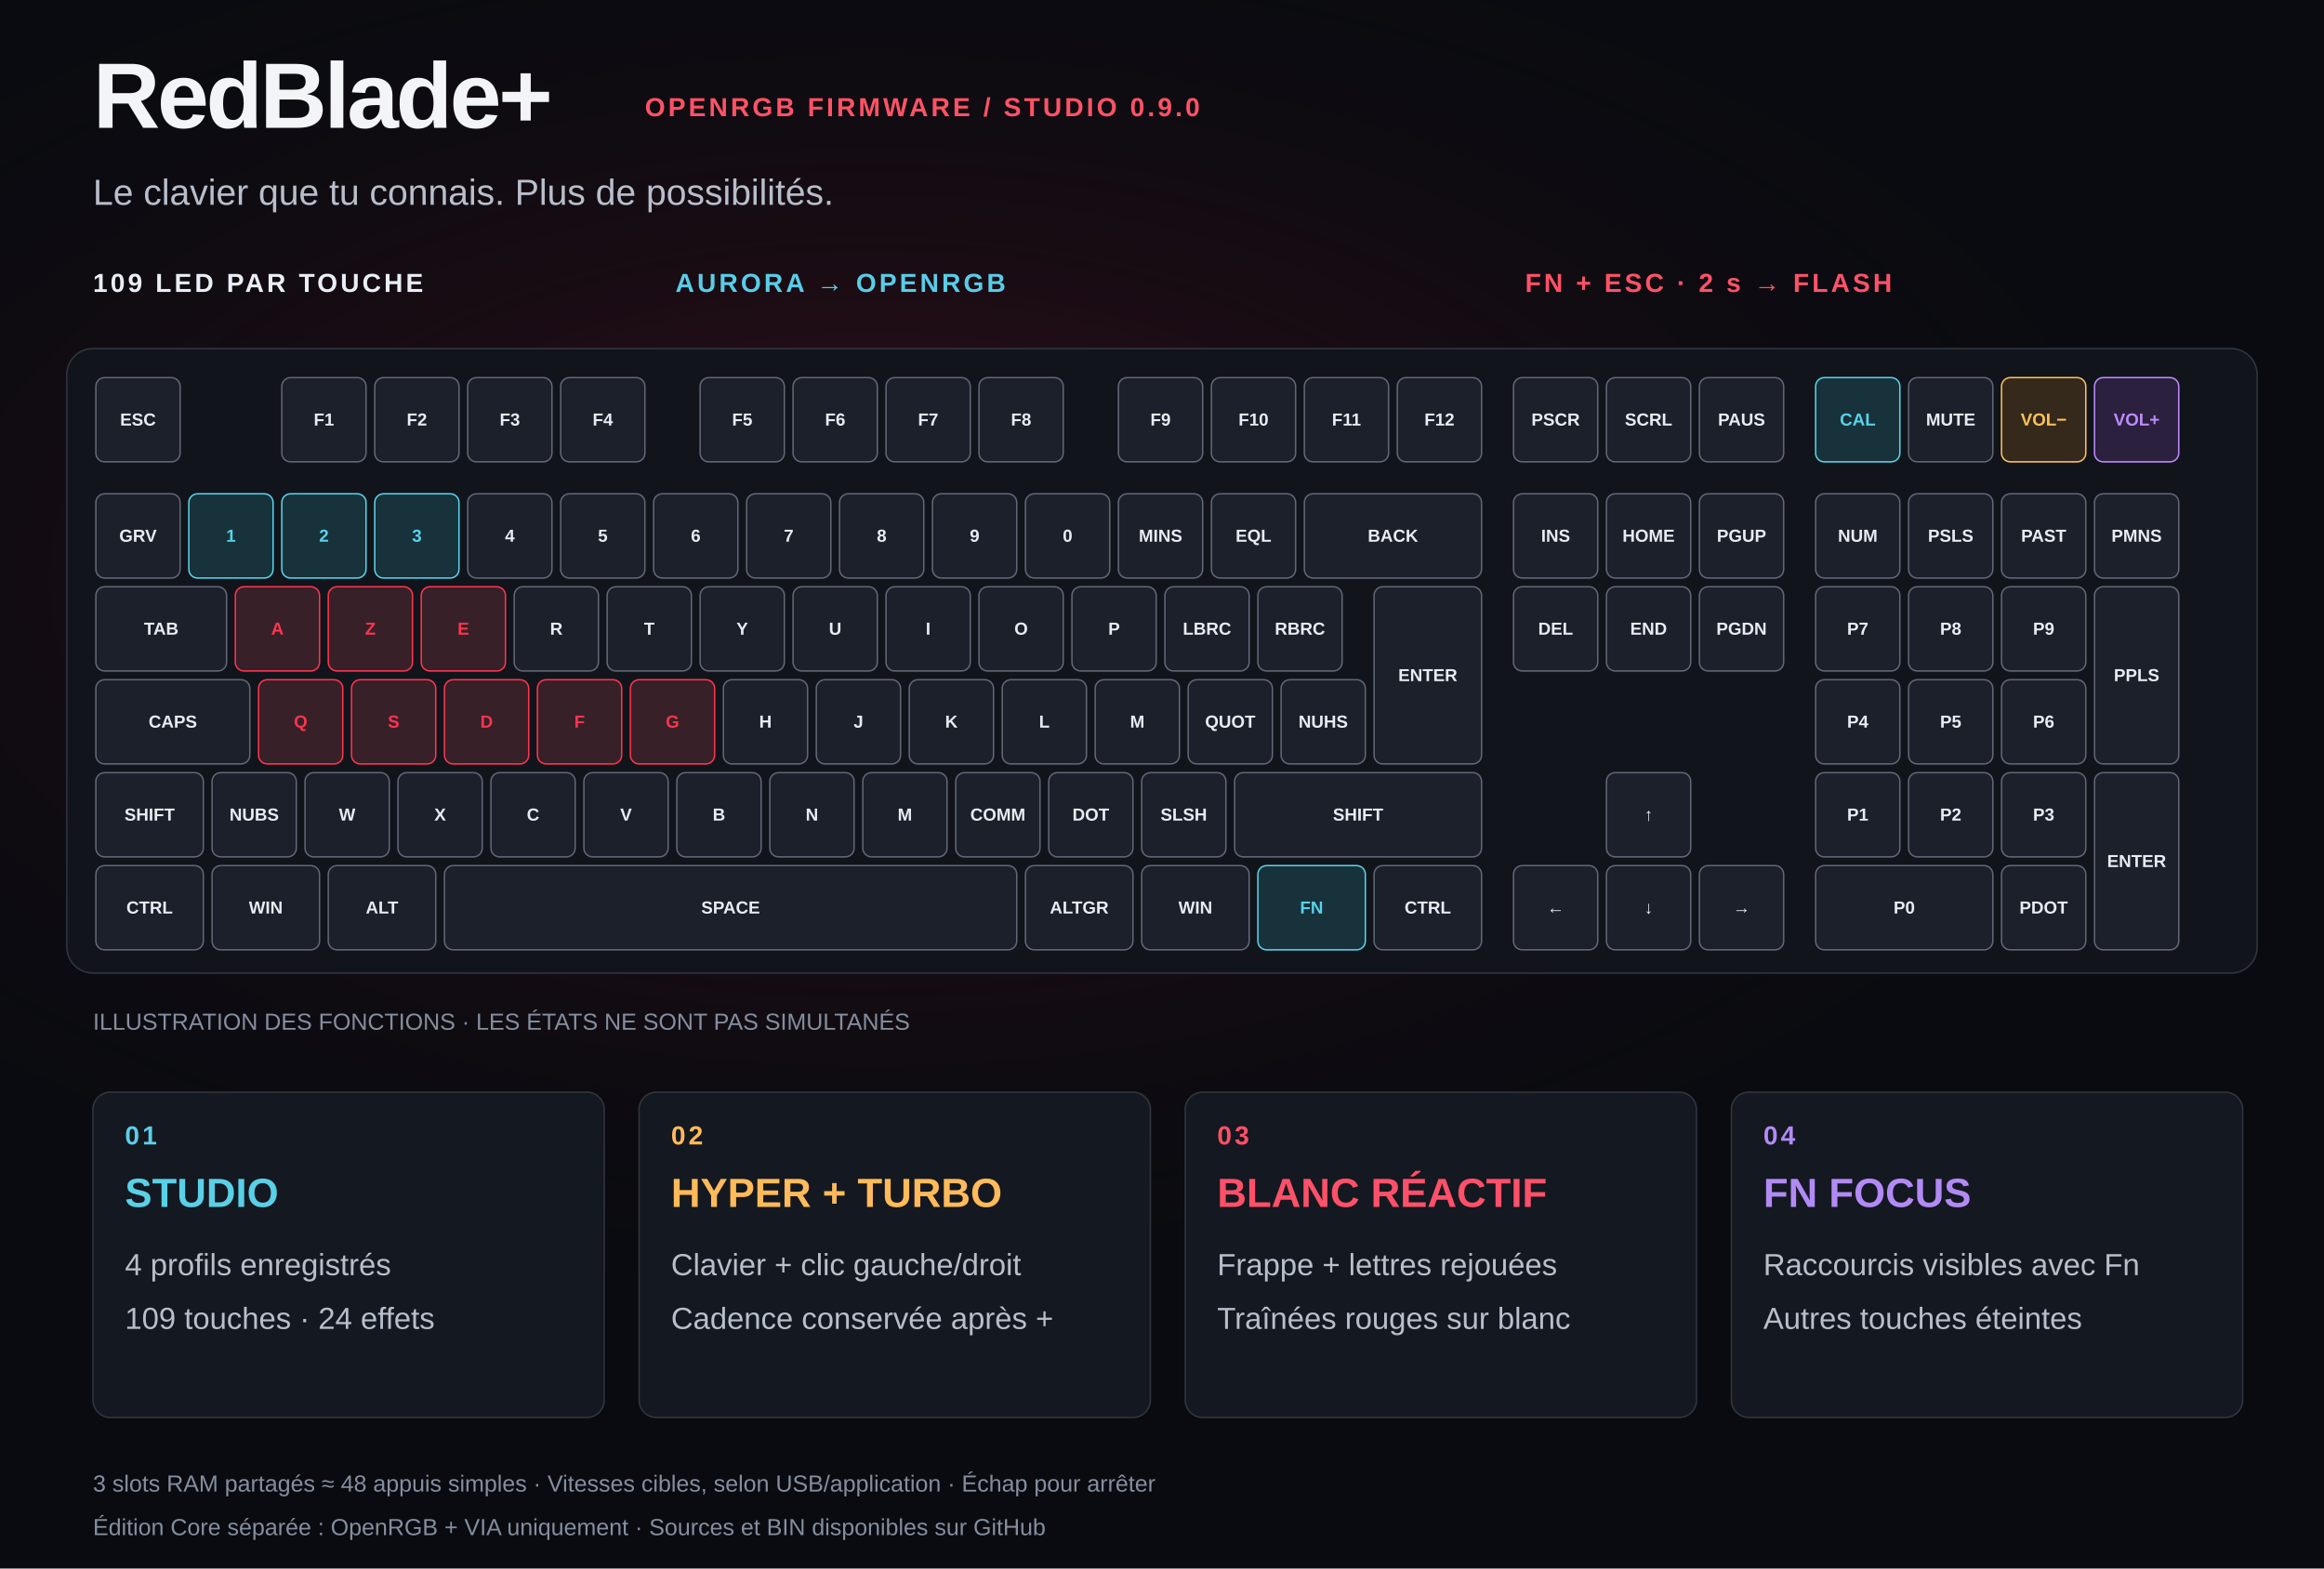
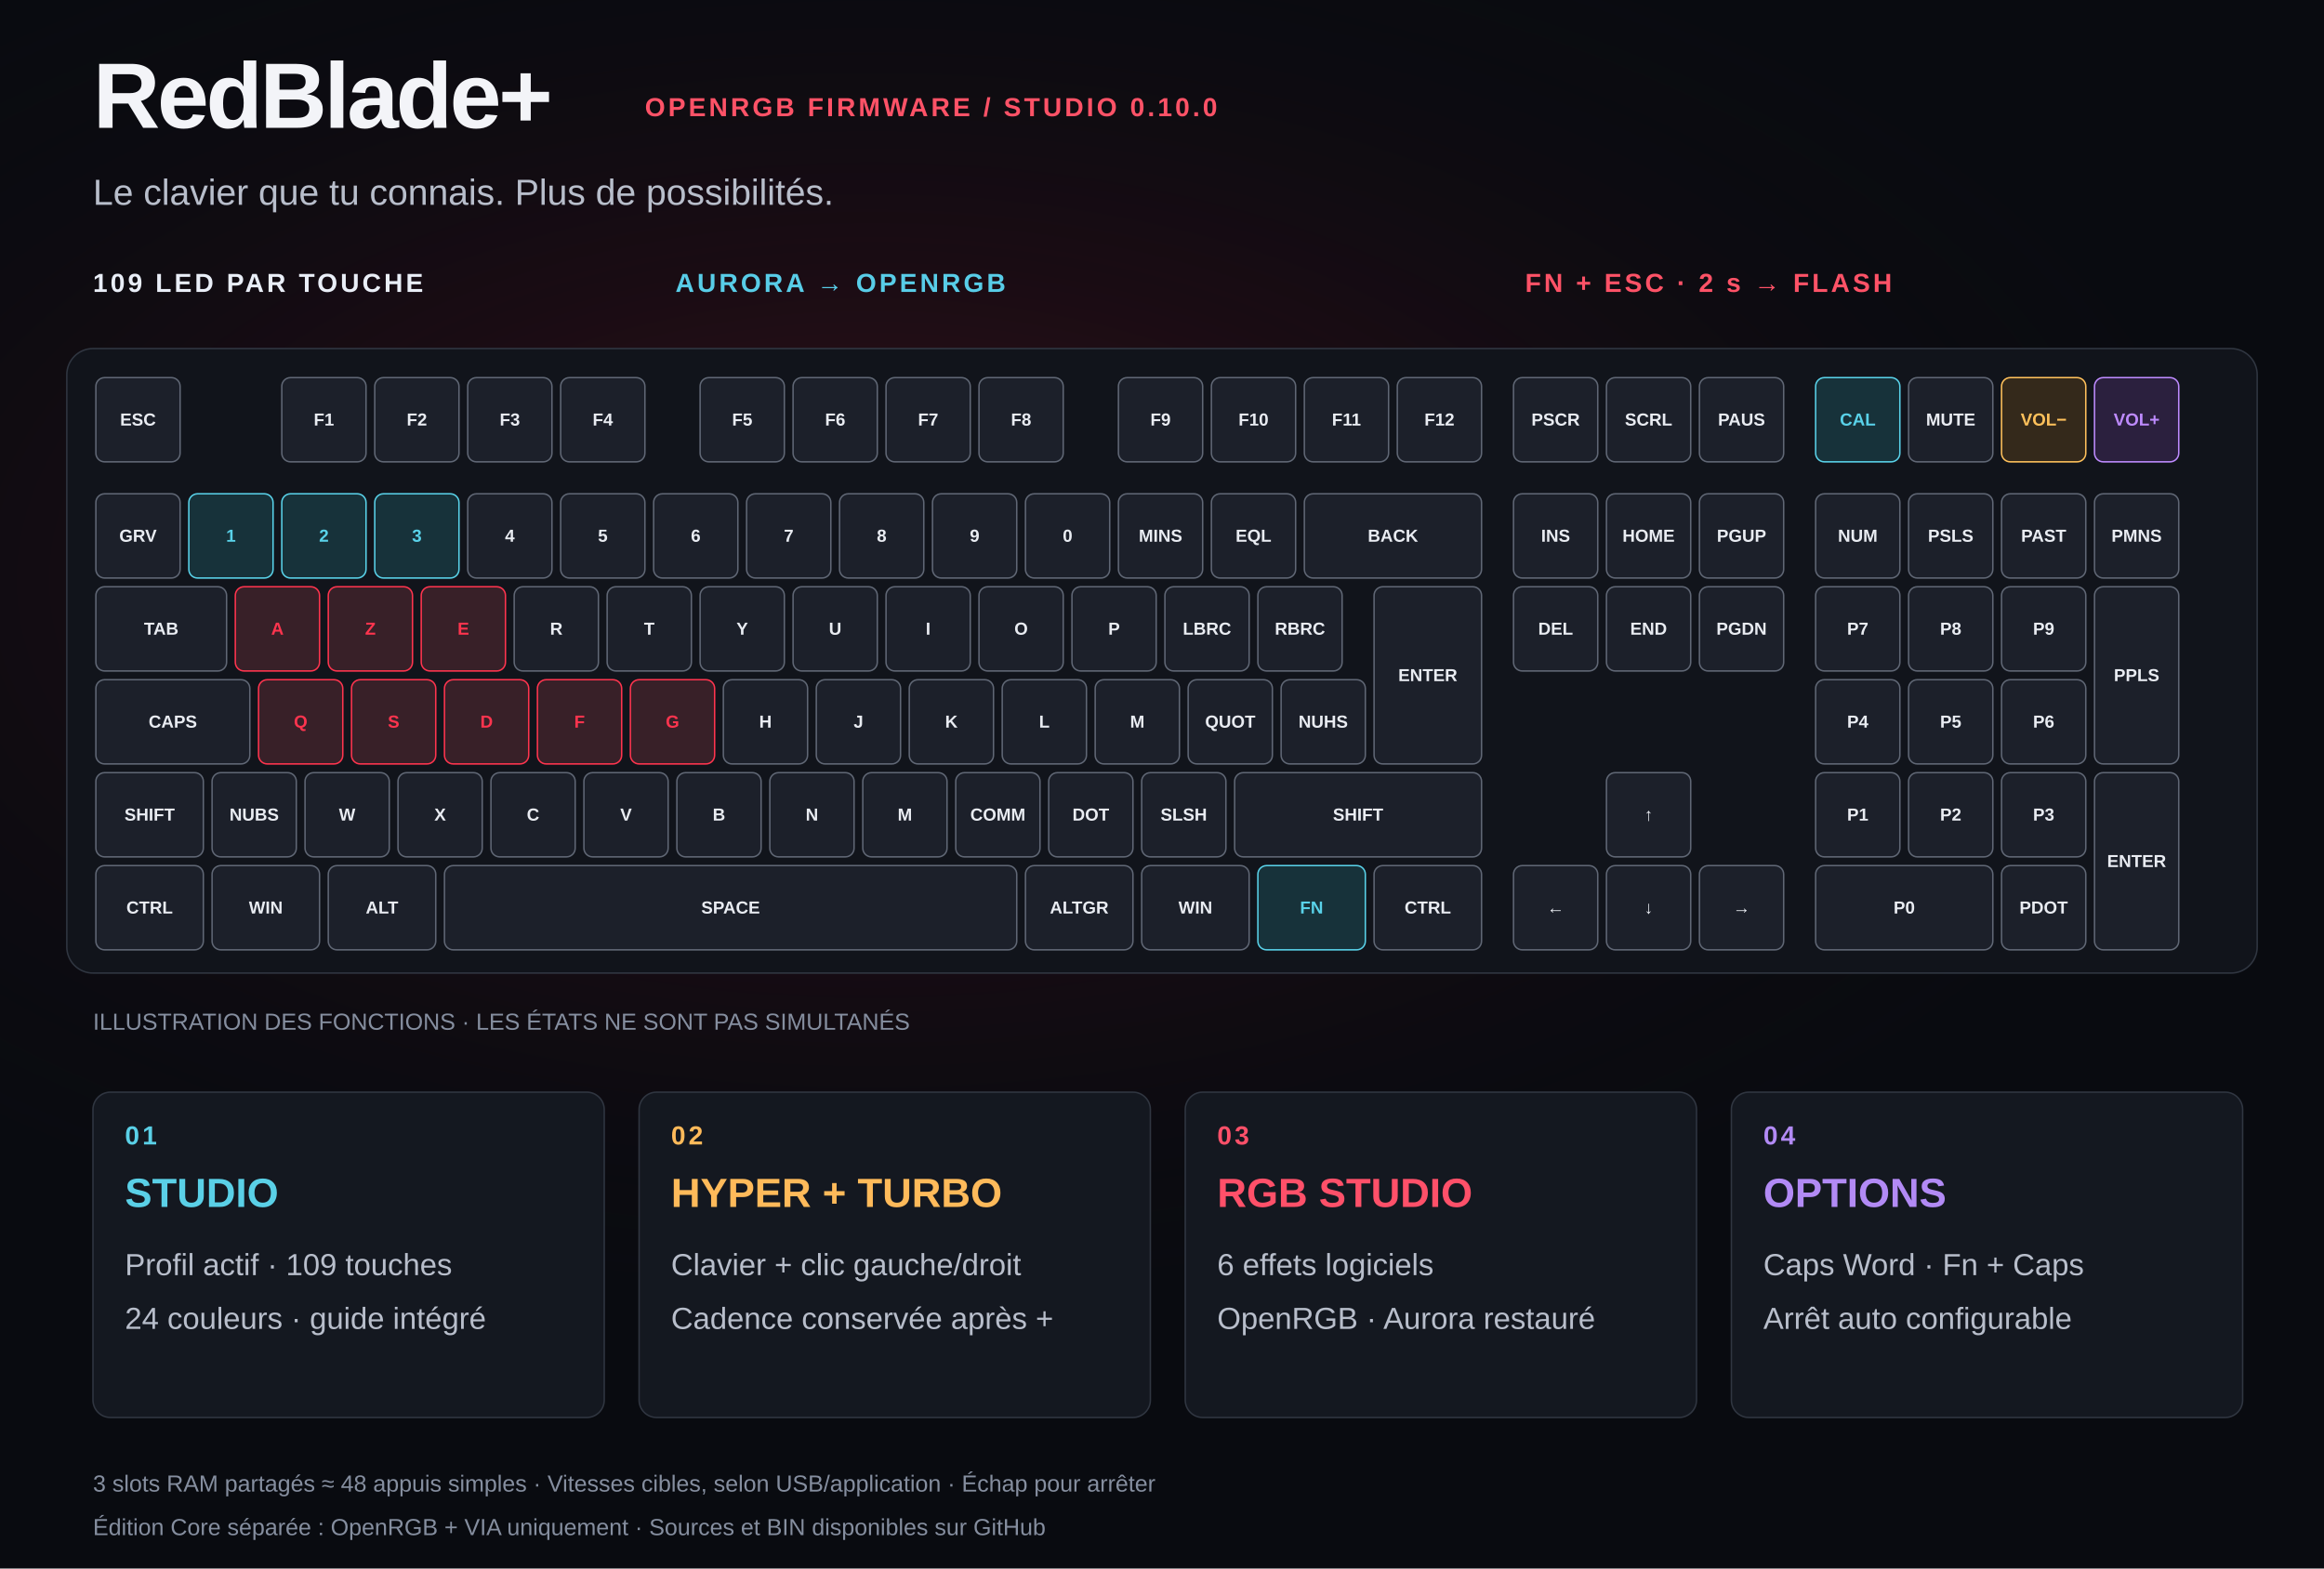
<svg xmlns="http://www.w3.org/2000/svg" width="1600" height="1080" viewBox="0 0 1600 1080">
  <defs>
    <radialGradient id="glow">
      <stop stop-color="#af1733" stop-opacity=".3" />
      <stop offset="1" stop-color="#090b10" stop-opacity="0" />
    </radialGradient>
  </defs>
  <rect width="1600" height="1080" fill="#090b10" />
  <ellipse cx="600" cy="400" rx="1000" ry="520" fill="url(#glow)" />
  <style>text{font-family:Arial,DejaVu Sans,sans-serif;fill:#f3f4f8}.brand{font-size:64px;font-weight:800;letter-spacing:-2px}.sub{font-size:25px;fill:#b8becb}.label{font-size:18px;font-weight:700;letter-spacing:2px}.card{font-size:28px;font-weight:700}.body{font-size:21px;fill:#b8becb}.key{font-size:12px;font-weight:700;text-anchor:middle}.small{font-size:16px;fill:#858e9f}</style>
  <text x="64" y="88" class="brand">RedBlade+</text>
-   <text x="444" y="80" class="label" style="fill:#ff5267">OPENRGB FIRMWARE  /  STUDIO 0.9.0</text>
+   <text x="444" y="80" class="label" style="fill:#ff5267">OPENRGB FIRMWARE  /  STUDIO 0.10.0</text>
  <text x="64" y="141" class="sub">Le clavier que tu connais. Plus de possibilités.</text>
  <text x="64" y="201" class="label" style="fill:#e9eef7">109 LED PAR TOUCHE</text>
  <text x="465" y="201" class="label" style="fill:#58cde8">AURORA → OPENRGB</text>
  <text x="1050" y="201" class="label" style="fill:#ff5267">FN + ESC  ·  2 s → FLASH</text>
  <rect x="46" y="240" width="1508" height="430" rx="18" fill="#11141b" stroke="#303641" />
  <rect x="66" y="260" width="58" height="58" rx="6" fill="#1c202a" stroke="#606775" />
  <text x="95.0" y="293.0" class="key" style="fill:#e9ecf2">ESC</text>
  <rect x="194" y="260" width="58" height="58" rx="6" fill="#1c202a" stroke="#606775" />
  <text x="223.0" y="293.0" class="key" style="fill:#e9ecf2">F1</text>
  <rect x="258" y="260" width="58" height="58" rx="6" fill="#1c202a" stroke="#606775" />
  <text x="287.0" y="293.0" class="key" style="fill:#e9ecf2">F2</text>
  <rect x="322" y="260" width="58" height="58" rx="6" fill="#1c202a" stroke="#606775" />
  <text x="351.0" y="293.0" class="key" style="fill:#e9ecf2">F3</text>
  <rect x="386" y="260" width="58" height="58" rx="6" fill="#1c202a" stroke="#606775" />
  <text x="415.0" y="293.0" class="key" style="fill:#e9ecf2">F4</text>
  <rect x="482.0" y="260" width="58" height="58" rx="6" fill="#1c202a" stroke="#606775" />
  <text x="511.0" y="293.0" class="key" style="fill:#e9ecf2">F5</text>
  <rect x="546.0" y="260" width="58" height="58" rx="6" fill="#1c202a" stroke="#606775" />
  <text x="575.0" y="293.0" class="key" style="fill:#e9ecf2">F6</text>
  <rect x="610.0" y="260" width="58" height="58" rx="6" fill="#1c202a" stroke="#606775" />
  <text x="639.0" y="293.0" class="key" style="fill:#e9ecf2">F7</text>
  <rect x="674.0" y="260" width="58" height="58" rx="6" fill="#1c202a" stroke="#606775" />
  <text x="703.0" y="293.0" class="key" style="fill:#e9ecf2">F8</text>
  <rect x="770" y="260" width="58" height="58" rx="6" fill="#1c202a" stroke="#606775" />
  <text x="799.0" y="293.0" class="key" style="fill:#e9ecf2">F9</text>
  <rect x="834" y="260" width="58" height="58" rx="6" fill="#1c202a" stroke="#606775" />
  <text x="863.0" y="293.0" class="key" style="fill:#e9ecf2">F10</text>
  <rect x="898" y="260" width="58" height="58" rx="6" fill="#1c202a" stroke="#606775" />
  <text x="927.0" y="293.0" class="key" style="fill:#e9ecf2">F11</text>
  <rect x="962" y="260" width="58" height="58" rx="6" fill="#1c202a" stroke="#606775" />
  <text x="991.0" y="293.0" class="key" style="fill:#e9ecf2">F12</text>
  <rect x="1042.0" y="260" width="58" height="58" rx="6" fill="#1c202a" stroke="#606775" />
  <text x="1071.0" y="293.0" class="key" style="fill:#e9ecf2">PSCR</text>
  <rect x="1106.0" y="260" width="58" height="58" rx="6" fill="#1c202a" stroke="#606775" />
  <text x="1135.0" y="293.0" class="key" style="fill:#e9ecf2">SCRL</text>
  <rect x="1170.0" y="260" width="58" height="58" rx="6" fill="#1c202a" stroke="#606775" />
  <text x="1199.0" y="293.0" class="key" style="fill:#e9ecf2">PAUS</text>
  <rect x="1250.0" y="260" width="58" height="58" rx="6" fill="#17323a" stroke="#59d2e9" />
  <text x="1279.0" y="293.0" class="key" style="fill:#59d2e9">CAL</text>
  <rect x="1314.0" y="260" width="58" height="58" rx="6" fill="#1c202a" stroke="#606775" />
  <text x="1343.0" y="293.0" class="key" style="fill:#e9ecf2">MUTE</text>
  <rect x="1378.0" y="260" width="58" height="58" rx="6" fill="#34291b" stroke="#ffc15b" />
  <text x="1407.0" y="293.0" class="key" style="fill:#ffc15b">VOL−</text>
  <rect x="1442.0" y="260" width="58" height="58" rx="6" fill="#2b203e" stroke="#be8bff" />
  <text x="1471.0" y="293.0" class="key" style="fill:#be8bff">VOL+</text>
  <rect x="66" y="340.0" width="58" height="58" rx="6" fill="#1c202a" stroke="#606775" />
  <text x="95.0" y="373.0" class="key" style="fill:#e9ecf2">GRV</text>
  <rect x="130" y="340.0" width="58" height="58" rx="6" fill="#17323a" stroke="#59d2e9" />
  <text x="159.0" y="373.0" class="key" style="fill:#59d2e9">1</text>
  <rect x="194" y="340.0" width="58" height="58" rx="6" fill="#17323a" stroke="#59d2e9" />
  <text x="223.0" y="373.0" class="key" style="fill:#59d2e9">2</text>
  <rect x="258" y="340.0" width="58" height="58" rx="6" fill="#17323a" stroke="#59d2e9" />
  <text x="287.0" y="373.0" class="key" style="fill:#59d2e9">3</text>
  <rect x="322" y="340.0" width="58" height="58" rx="6" fill="#1c202a" stroke="#606775" />
  <text x="351.0" y="373.0" class="key" style="fill:#e9ecf2">4</text>
  <rect x="386" y="340.0" width="58" height="58" rx="6" fill="#1c202a" stroke="#606775" />
  <text x="415.0" y="373.0" class="key" style="fill:#e9ecf2">5</text>
  <rect x="450" y="340.0" width="58" height="58" rx="6" fill="#1c202a" stroke="#606775" />
  <text x="479.0" y="373.0" class="key" style="fill:#e9ecf2">6</text>
  <rect x="514" y="340.0" width="58" height="58" rx="6" fill="#1c202a" stroke="#606775" />
  <text x="543.0" y="373.0" class="key" style="fill:#e9ecf2">7</text>
  <rect x="578" y="340.0" width="58" height="58" rx="6" fill="#1c202a" stroke="#606775" />
  <text x="607.0" y="373.0" class="key" style="fill:#e9ecf2">8</text>
  <rect x="642" y="340.0" width="58" height="58" rx="6" fill="#1c202a" stroke="#606775" />
  <text x="671.0" y="373.0" class="key" style="fill:#e9ecf2">9</text>
  <rect x="706" y="340.0" width="58" height="58" rx="6" fill="#1c202a" stroke="#606775" />
  <text x="735.0" y="373.0" class="key" style="fill:#e9ecf2">0</text>
  <rect x="770" y="340.0" width="58" height="58" rx="6" fill="#1c202a" stroke="#606775" />
  <text x="799.0" y="373.0" class="key" style="fill:#e9ecf2">MINS</text>
  <rect x="834" y="340.0" width="58" height="58" rx="6" fill="#1c202a" stroke="#606775" />
  <text x="863.0" y="373.0" class="key" style="fill:#e9ecf2">EQL</text>
  <rect x="898" y="340.0" width="122" height="58" rx="6" fill="#1c202a" stroke="#606775" />
  <text x="959.0" y="373.0" class="key" style="fill:#e9ecf2">BACK</text>
  <rect x="1042.0" y="340.0" width="58" height="58" rx="6" fill="#1c202a" stroke="#606775" />
  <text x="1071.0" y="373.0" class="key" style="fill:#e9ecf2">INS</text>
  <rect x="1106.0" y="340.0" width="58" height="58" rx="6" fill="#1c202a" stroke="#606775" />
  <text x="1135.0" y="373.0" class="key" style="fill:#e9ecf2">HOME</text>
  <rect x="1170.0" y="340.0" width="58" height="58" rx="6" fill="#1c202a" stroke="#606775" />
  <text x="1199.0" y="373.0" class="key" style="fill:#e9ecf2">PGUP</text>
  <rect x="1250.0" y="340.0" width="58" height="58" rx="6" fill="#1c202a" stroke="#606775" />
  <text x="1279.0" y="373.0" class="key" style="fill:#e9ecf2">NUM</text>
  <rect x="1314.0" y="340.0" width="58" height="58" rx="6" fill="#1c202a" stroke="#606775" />
  <text x="1343.0" y="373.0" class="key" style="fill:#e9ecf2">PSLS</text>
  <rect x="1378.0" y="340.0" width="58" height="58" rx="6" fill="#1c202a" stroke="#606775" />
  <text x="1407.0" y="373.0" class="key" style="fill:#e9ecf2">PAST</text>
  <rect x="1442.0" y="340.0" width="58" height="58" rx="6" fill="#1c202a" stroke="#606775" />
  <text x="1471.0" y="373.0" class="key" style="fill:#e9ecf2">PMNS</text>
  <rect x="66" y="404.0" width="90.0" height="58" rx="6" fill="#1c202a" stroke="#606775" />
  <text x="111.0" y="437.0" class="key" style="fill:#e9ecf2">TAB</text>
  <rect x="162.0" y="404.0" width="58" height="58" rx="6" fill="#382028" stroke="#ff344e" />
  <text x="191.0" y="437.0" class="key" style="fill:#ff344e">A</text>
  <rect x="226.0" y="404.0" width="58" height="58" rx="6" fill="#382028" stroke="#ff344e" />
  <text x="255.0" y="437.0" class="key" style="fill:#ff344e">Z</text>
  <rect x="290.0" y="404.0" width="58" height="58" rx="6" fill="#382028" stroke="#ff344e" />
  <text x="319.0" y="437.0" class="key" style="fill:#ff344e">E</text>
  <rect x="354.0" y="404.0" width="58" height="58" rx="6" fill="#1c202a" stroke="#606775" />
  <text x="383.0" y="437.0" class="key" style="fill:#e9ecf2">R</text>
  <rect x="418.0" y="404.0" width="58" height="58" rx="6" fill="#1c202a" stroke="#606775" />
  <text x="447.0" y="437.0" class="key" style="fill:#e9ecf2">T</text>
  <rect x="482.0" y="404.0" width="58" height="58" rx="6" fill="#1c202a" stroke="#606775" />
  <text x="511.0" y="437.0" class="key" style="fill:#e9ecf2">Y</text>
  <rect x="546.0" y="404.0" width="58" height="58" rx="6" fill="#1c202a" stroke="#606775" />
  <text x="575.0" y="437.0" class="key" style="fill:#e9ecf2">U</text>
  <rect x="610.0" y="404.0" width="58" height="58" rx="6" fill="#1c202a" stroke="#606775" />
  <text x="639.0" y="437.0" class="key" style="fill:#e9ecf2">I</text>
  <rect x="674.0" y="404.0" width="58" height="58" rx="6" fill="#1c202a" stroke="#606775" />
  <text x="703.0" y="437.0" class="key" style="fill:#e9ecf2">O</text>
  <rect x="738.0" y="404.0" width="58" height="58" rx="6" fill="#1c202a" stroke="#606775" />
  <text x="767.0" y="437.0" class="key" style="fill:#e9ecf2">P</text>
  <rect x="802.0" y="404.0" width="58" height="58" rx="6" fill="#1c202a" stroke="#606775" />
  <text x="831.0" y="437.0" class="key" style="fill:#e9ecf2">LBRC</text>
  <rect x="866.0" y="404.0" width="58" height="58" rx="6" fill="#1c202a" stroke="#606775" />
  <text x="895.0" y="437.0" class="key" style="fill:#e9ecf2">RBRC</text>
  <rect x="1042.0" y="404.0" width="58" height="58" rx="6" fill="#1c202a" stroke="#606775" />
  <text x="1071.0" y="437.0" class="key" style="fill:#e9ecf2">DEL</text>
  <rect x="1106.0" y="404.0" width="58" height="58" rx="6" fill="#1c202a" stroke="#606775" />
  <text x="1135.0" y="437.0" class="key" style="fill:#e9ecf2">END</text>
  <rect x="1170.0" y="404.0" width="58" height="58" rx="6" fill="#1c202a" stroke="#606775" />
  <text x="1199.0" y="437.0" class="key" style="fill:#e9ecf2">PGDN</text>
  <rect x="1250.0" y="404.0" width="58" height="58" rx="6" fill="#1c202a" stroke="#606775" />
  <text x="1279.0" y="437.0" class="key" style="fill:#e9ecf2">P7</text>
  <rect x="1314.0" y="404.0" width="58" height="58" rx="6" fill="#1c202a" stroke="#606775" />
  <text x="1343.0" y="437.0" class="key" style="fill:#e9ecf2">P8</text>
  <rect x="1378.0" y="404.0" width="58" height="58" rx="6" fill="#1c202a" stroke="#606775" />
  <text x="1407.0" y="437.0" class="key" style="fill:#e9ecf2">P9</text>
  <rect x="1442.0" y="404.0" width="58" height="122" rx="6" fill="#1c202a" stroke="#606775" />
  <text x="1471.0" y="469.0" class="key" style="fill:#e9ecf2">PPLS</text>
  <rect x="66" y="468.0" width="106.0" height="58" rx="6" fill="#1c202a" stroke="#606775" />
  <text x="119.0" y="501.0" class="key" style="fill:#e9ecf2">CAPS</text>
  <rect x="178.0" y="468.0" width="58" height="58" rx="6" fill="#382028" stroke="#ff344e" />
  <text x="207.0" y="501.0" class="key" style="fill:#ff344e">Q</text>
  <rect x="242.0" y="468.0" width="58" height="58" rx="6" fill="#382028" stroke="#ff344e" />
  <text x="271.0" y="501.0" class="key" style="fill:#ff344e">S</text>
  <rect x="306.0" y="468.0" width="58" height="58" rx="6" fill="#382028" stroke="#ff344e" />
  <text x="335.0" y="501.0" class="key" style="fill:#ff344e">D</text>
  <rect x="370.0" y="468.0" width="58" height="58" rx="6" fill="#382028" stroke="#ff344e" />
  <text x="399.0" y="501.0" class="key" style="fill:#ff344e">F</text>
  <rect x="434.0" y="468.0" width="58" height="58" rx="6" fill="#382028" stroke="#ff344e" />
  <text x="463.0" y="501.0" class="key" style="fill:#ff344e">G</text>
  <rect x="498.0" y="468.0" width="58" height="58" rx="6" fill="#1c202a" stroke="#606775" />
  <text x="527.0" y="501.0" class="key" style="fill:#e9ecf2">H</text>
  <rect x="562.0" y="468.0" width="58" height="58" rx="6" fill="#1c202a" stroke="#606775" />
  <text x="591.0" y="501.0" class="key" style="fill:#e9ecf2">J</text>
  <rect x="626.0" y="468.0" width="58" height="58" rx="6" fill="#1c202a" stroke="#606775" />
  <text x="655.0" y="501.0" class="key" style="fill:#e9ecf2">K</text>
  <rect x="690.0" y="468.0" width="58" height="58" rx="6" fill="#1c202a" stroke="#606775" />
  <text x="719.0" y="501.0" class="key" style="fill:#e9ecf2">L</text>
  <rect x="754.0" y="468.0" width="58" height="58" rx="6" fill="#1c202a" stroke="#606775" />
  <text x="783.0" y="501.0" class="key" style="fill:#e9ecf2">M</text>
  <rect x="818.0" y="468.0" width="58" height="58" rx="6" fill="#1c202a" stroke="#606775" />
  <text x="847.0" y="501.0" class="key" style="fill:#e9ecf2">QUOT</text>
  <rect x="882.0" y="468.0" width="58" height="58" rx="6" fill="#1c202a" stroke="#606775" />
  <text x="911.0" y="501.0" class="key" style="fill:#e9ecf2">NUHS</text>
  <rect x="946.0" y="404.0" width="74.0" height="122" rx="6" fill="#1c202a" stroke="#606775" />
  <text x="983.0" y="469.0" class="key" style="fill:#e9ecf2">ENTER</text>
  <rect x="1250.0" y="468.0" width="58" height="58" rx="6" fill="#1c202a" stroke="#606775" />
  <text x="1279.0" y="501.0" class="key" style="fill:#e9ecf2">P4</text>
  <rect x="1314.0" y="468.0" width="58" height="58" rx="6" fill="#1c202a" stroke="#606775" />
  <text x="1343.0" y="501.0" class="key" style="fill:#e9ecf2">P5</text>
  <rect x="1378.0" y="468.0" width="58" height="58" rx="6" fill="#1c202a" stroke="#606775" />
  <text x="1407.0" y="501.0" class="key" style="fill:#e9ecf2">P6</text>
  <rect x="66" y="532.0" width="74.0" height="58" rx="6" fill="#1c202a" stroke="#606775" />
  <text x="103.0" y="565.0" class="key" style="fill:#e9ecf2">SHIFT</text>
  <rect x="146.0" y="532.0" width="58" height="58" rx="6" fill="#1c202a" stroke="#606775" />
  <text x="175.0" y="565.0" class="key" style="fill:#e9ecf2">NUBS</text>
  <rect x="210.0" y="532.0" width="58" height="58" rx="6" fill="#1c202a" stroke="#606775" />
  <text x="239.0" y="565.0" class="key" style="fill:#e9ecf2">W</text>
  <rect x="274.0" y="532.0" width="58" height="58" rx="6" fill="#1c202a" stroke="#606775" />
  <text x="303.0" y="565.0" class="key" style="fill:#e9ecf2">X</text>
  <rect x="338.0" y="532.0" width="58" height="58" rx="6" fill="#1c202a" stroke="#606775" />
  <text x="367.0" y="565.0" class="key" style="fill:#e9ecf2">C</text>
  <rect x="402.0" y="532.0" width="58" height="58" rx="6" fill="#1c202a" stroke="#606775" />
  <text x="431.0" y="565.0" class="key" style="fill:#e9ecf2">V</text>
  <rect x="466.0" y="532.0" width="58" height="58" rx="6" fill="#1c202a" stroke="#606775" />
  <text x="495.0" y="565.0" class="key" style="fill:#e9ecf2">B</text>
  <rect x="530.0" y="532.0" width="58" height="58" rx="6" fill="#1c202a" stroke="#606775" />
  <text x="559.0" y="565.0" class="key" style="fill:#e9ecf2">N</text>
  <rect x="594.0" y="532.0" width="58" height="58" rx="6" fill="#1c202a" stroke="#606775" />
  <text x="623.0" y="565.0" class="key" style="fill:#e9ecf2">M</text>
  <rect x="658.0" y="532.0" width="58" height="58" rx="6" fill="#1c202a" stroke="#606775" />
  <text x="687.0" y="565.0" class="key" style="fill:#e9ecf2">COMM</text>
  <rect x="722.0" y="532.0" width="58" height="58" rx="6" fill="#1c202a" stroke="#606775" />
  <text x="751.0" y="565.0" class="key" style="fill:#e9ecf2">DOT</text>
  <rect x="786.0" y="532.0" width="58" height="58" rx="6" fill="#1c202a" stroke="#606775" />
  <text x="815.0" y="565.0" class="key" style="fill:#e9ecf2">SLSH</text>
  <rect x="850.0" y="532.0" width="170.0" height="58" rx="6" fill="#1c202a" stroke="#606775" />
  <text x="935.0" y="565.0" class="key" style="fill:#e9ecf2">SHIFT</text>
  <rect x="1106.0" y="532.0" width="58" height="58" rx="6" fill="#1c202a" stroke="#606775" />
  <text x="1135.0" y="565.0" class="key" style="fill:#e9ecf2">↑</text>
  <rect x="1250.0" y="532.0" width="58" height="58" rx="6" fill="#1c202a" stroke="#606775" />
  <text x="1279.0" y="565.0" class="key" style="fill:#e9ecf2">P1</text>
  <rect x="1314.0" y="532.0" width="58" height="58" rx="6" fill="#1c202a" stroke="#606775" />
  <text x="1343.0" y="565.0" class="key" style="fill:#e9ecf2">P2</text>
  <rect x="1378.0" y="532.0" width="58" height="58" rx="6" fill="#1c202a" stroke="#606775" />
  <text x="1407.0" y="565.0" class="key" style="fill:#e9ecf2">P3</text>
  <rect x="1442.0" y="532.0" width="58" height="122" rx="6" fill="#1c202a" stroke="#606775" />
  <text x="1471.0" y="597.0" class="key" style="fill:#e9ecf2">ENTER</text>
  <rect x="66" y="596.0" width="74.0" height="58" rx="6" fill="#1c202a" stroke="#606775" />
  <text x="103.0" y="629.0" class="key" style="fill:#e9ecf2">CTRL</text>
  <rect x="146.0" y="596.0" width="74.0" height="58" rx="6" fill="#1c202a" stroke="#606775" />
  <text x="183.0" y="629.0" class="key" style="fill:#e9ecf2">WIN</text>
  <rect x="226.0" y="596.0" width="74.0" height="58" rx="6" fill="#1c202a" stroke="#606775" />
  <text x="263.0" y="629.0" class="key" style="fill:#e9ecf2">ALT</text>
  <rect x="306.0" y="596.0" width="394.0" height="58" rx="6" fill="#1c202a" stroke="#606775" />
  <text x="503.0" y="629.0" class="key" style="fill:#e9ecf2">SPACE</text>
  <rect x="706" y="596.0" width="74.0" height="58" rx="6" fill="#1c202a" stroke="#606775" />
  <text x="743.0" y="629.0" class="key" style="fill:#e9ecf2">ALTGR</text>
  <rect x="786.0" y="596.0" width="74.0" height="58" rx="6" fill="#1c202a" stroke="#606775" />
  <text x="823.0" y="629.0" class="key" style="fill:#e9ecf2">WIN</text>
  <rect x="866.0" y="596.0" width="74.0" height="58" rx="6" fill="#17323a" stroke="#59d2e9" />
  <text x="903.0" y="629.0" class="key" style="fill:#59d2e9">FN</text>
  <rect x="946.0" y="596.0" width="74.0" height="58" rx="6" fill="#1c202a" stroke="#606775" />
  <text x="983.0" y="629.0" class="key" style="fill:#e9ecf2">CTRL</text>
  <rect x="1042.0" y="596.0" width="58" height="58" rx="6" fill="#1c202a" stroke="#606775" />
  <text x="1071.0" y="629.0" class="key" style="fill:#e9ecf2">←</text>
  <rect x="1106.0" y="596.0" width="58" height="58" rx="6" fill="#1c202a" stroke="#606775" />
  <text x="1135.0" y="629.0" class="key" style="fill:#e9ecf2">↓</text>
  <rect x="1170.0" y="596.0" width="58" height="58" rx="6" fill="#1c202a" stroke="#606775" />
  <text x="1199.0" y="629.0" class="key" style="fill:#e9ecf2">→</text>
  <rect x="1250.0" y="596.0" width="122" height="58" rx="6" fill="#1c202a" stroke="#606775" />
  <text x="1311.0" y="629.0" class="key" style="fill:#e9ecf2">P0</text>
  <rect x="1378.0" y="596.0" width="58" height="58" rx="6" fill="#1c202a" stroke="#606775" />
  <text x="1407.0" y="629.0" class="key" style="fill:#e9ecf2">PDOT</text>
  <text x="64" y="709" class="small">ILLUSTRATION DES FONCTIONS · LES ÉTATS NE SONT PAS SIMULTANÉS</text>
  <rect x="64" y="752" width="352" height="224" rx="12" fill="#141820" stroke="#303641" />
  <text x="86" y="788" class="label" style="fill:#5ad0e7">01</text>
  <text x="86" y="831" class="card" style="fill:#5ad0e7">STUDIO</text>
-   <text x="86" y="878" class="body">4 profils enregistrés</text>
-   <text x="86" y="915" class="body">109 touches · 24 effets</text>
+   <text x="86" y="878" class="body">Profil actif · 109 touches</text>
+   <text x="86" y="915" class="body">24 couleurs · guide intégré</text>
  <rect x="440" y="752" width="352" height="224" rx="12" fill="#141820" stroke="#303641" />
  <text x="462" y="788" class="label" style="fill:#ffba5a">02</text>
  <text x="462" y="831" class="card" style="fill:#ffba5a">HYPER + TURBO</text>
  <text x="462" y="878" class="body">Clavier + clic gauche/droit</text>
  <text x="462" y="915" class="body">Cadence conservée après +</text>
  <rect x="816" y="752" width="352" height="224" rx="12" fill="#141820" stroke="#303641" />
  <text x="838" y="788" class="label" style="fill:#ff5069">03</text>
-   <text x="838" y="831" class="card" style="fill:#ff5069">BLANC RÉACTIF</text>
-   <text x="838" y="878" class="body">Frappe + lettres rejouées</text>
-   <text x="838" y="915" class="body">Traînées rouges sur blanc</text>
+   <text x="838" y="831" class="card" style="fill:#ff5069">RGB STUDIO</text>
+   <text x="838" y="878" class="body">6 effets logiciels</text>
+   <text x="838" y="915" class="body">OpenRGB · Aurora restauré</text>
  <rect x="1192" y="752" width="352" height="224" rx="12" fill="#141820" stroke="#303641" />
  <text x="1214" y="788" class="label" style="fill:#b28af5">04</text>
-   <text x="1214" y="831" class="card" style="fill:#b28af5">FN FOCUS</text>
-   <text x="1214" y="878" class="body">Raccourcis visibles avec Fn</text>
-   <text x="1214" y="915" class="body">Autres touches éteintes</text>
+   <text x="1214" y="831" class="card" style="fill:#b28af5">OPTIONS</text>
+   <text x="1214" y="878" class="body">Caps Word · Fn + Caps</text>
+   <text x="1214" y="915" class="body">Arrêt auto configurable</text>
  <text x="64" y="1027" class="small">3 slots RAM partagés ≈ 48 appuis simples · Vitesses cibles, selon USB/application · Échap pour arrêter</text>
  <text x="64" y="1057" class="small">Édition Core séparée : OpenRGB + VIA uniquement · Sources et BIN disponibles sur GitHub</text>
</svg>
